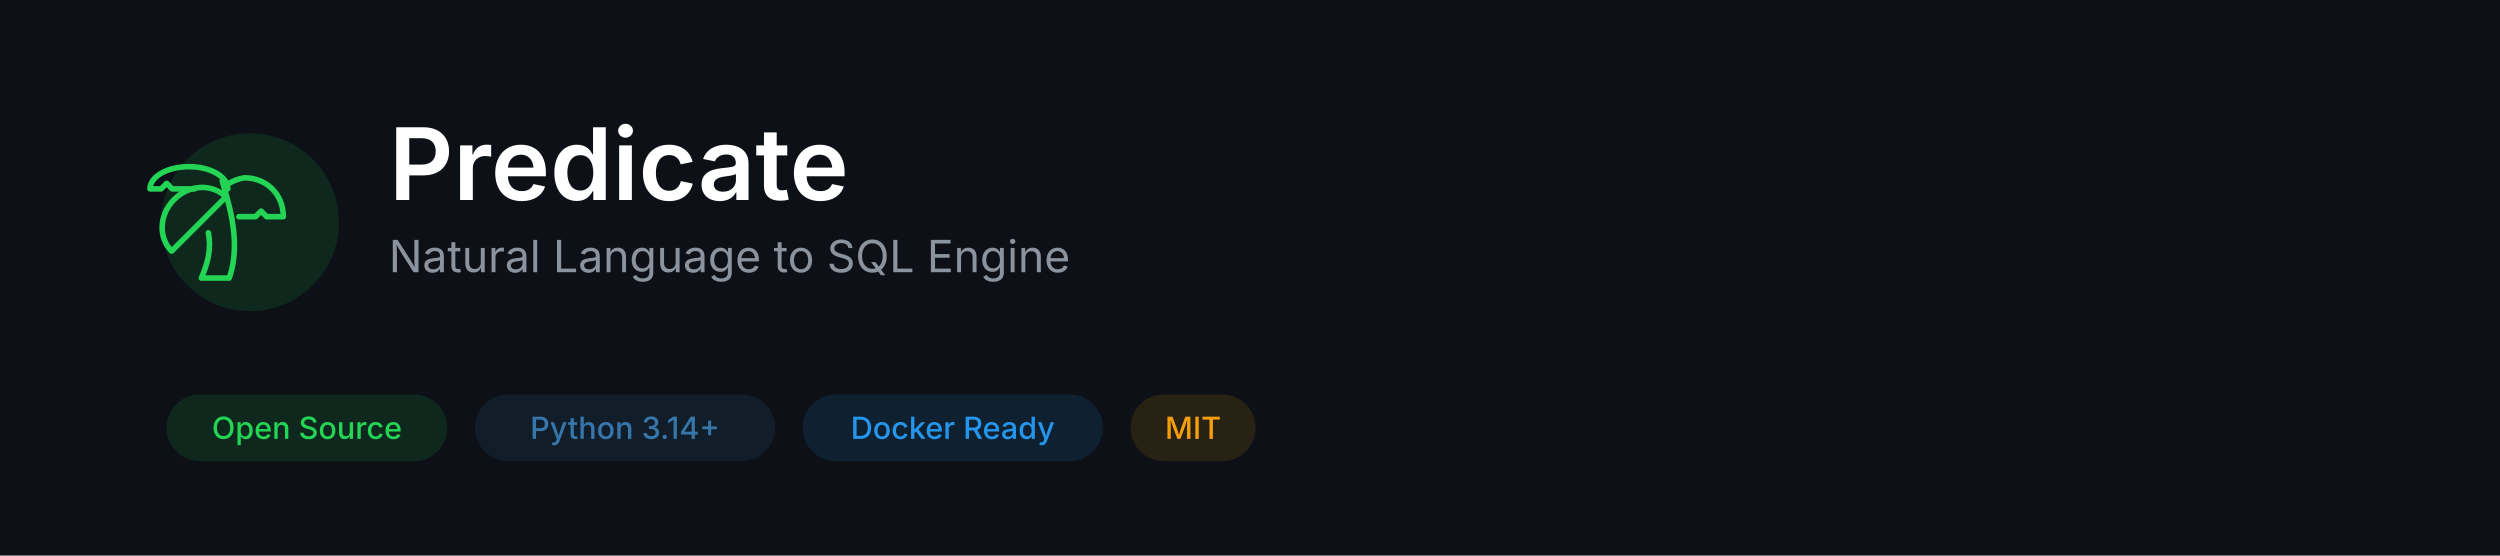
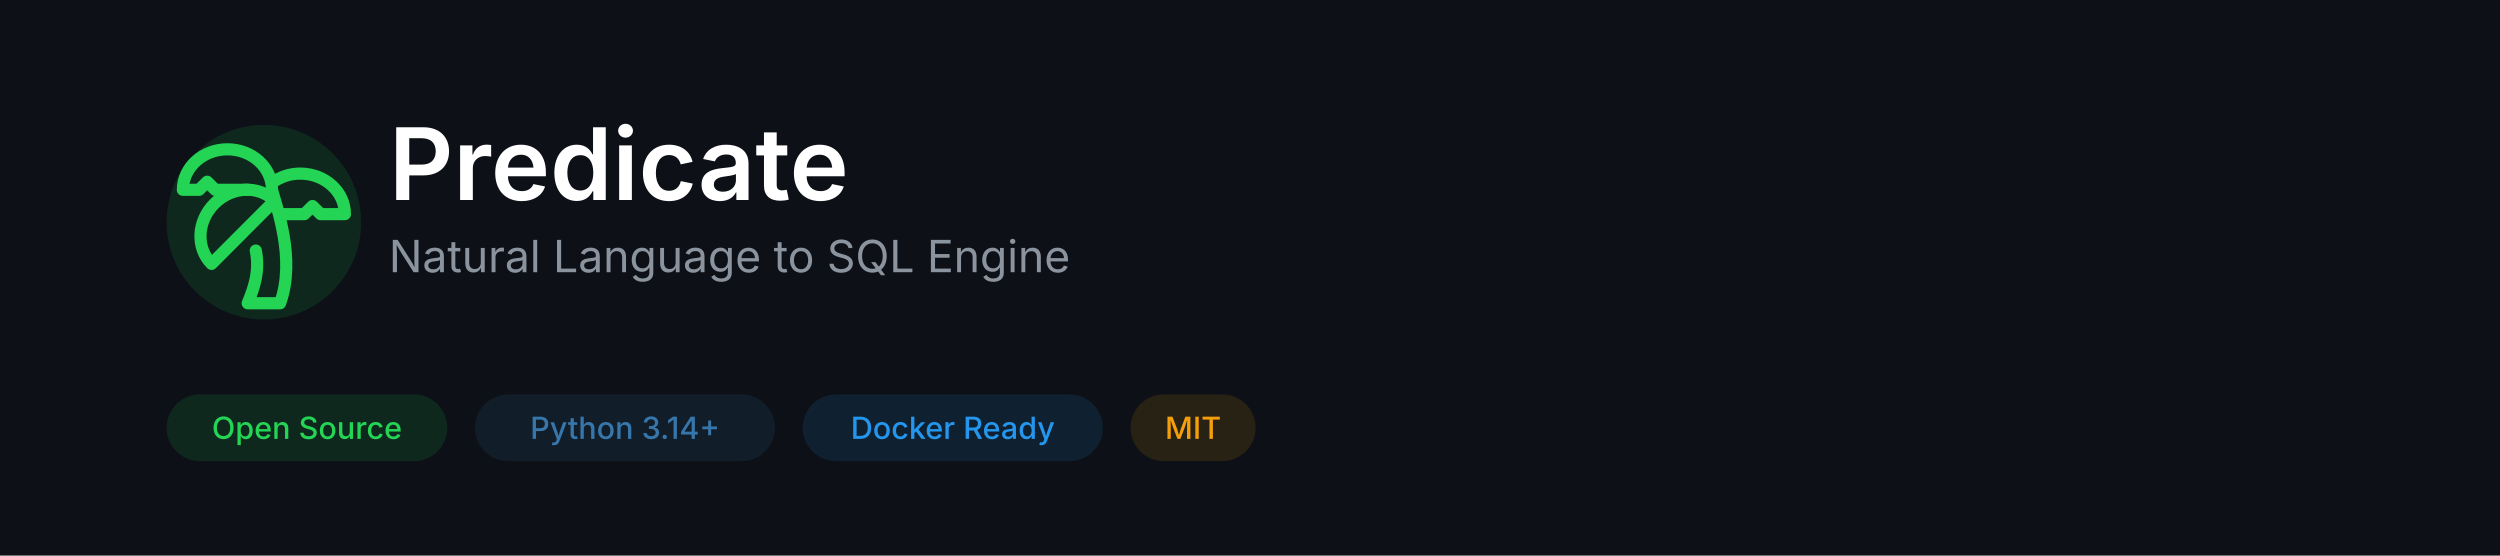
<svg xmlns="http://www.w3.org/2000/svg" width="900" height="200" viewBox="0 0 900 200" fill="none">
  <rect width="900" height="200" fill="#0D1117" />
-   <circle cx="90" cy="80" r="32" fill="#24d455" fill-opacity="0.12" />
-   <path d="M82 68c0-4.4-6.2-8-14-8s-14 3.6-14 8h4l2-2 2 2h8" stroke="#24d455" stroke-width="2" stroke-linecap="round" stroke-linejoin="round" />
-   <path d="M82 66.3A14.6 14.6 0 0 1 88 64c7.6 0 14 5.6 14 14h-6l-2-2-2 2h-6" stroke="#24d455" stroke-width="2" stroke-linecap="round" stroke-linejoin="round" />
-   <path d="M62.7 71.8c-5.4 5.4-5.8 13.7-.9 18.6l10.6-10.6 1.8-1.8 1.8-1.8 5.3-5.3c-4.9-4.9-13.2-4.5-18.6.9" stroke="#24d455" stroke-width="2" stroke-linecap="round" stroke-linejoin="round" />
-   <path d="M75 83.8c1.2 6.3-.4 11.3-2.5 16.3h10c5-13.8-1.3-30-2.5-35" stroke="#24d455" stroke-width="2" stroke-linecap="round" stroke-linejoin="round" />
+   <g transform="translate(60, 45) scale(2.916667)">
+     <circle cx="12" cy="12" r="12" fill="#24d455" fill-opacity="0.12" />
+     <path d="M13 8c0-2.76-2.46-5-5.5-5S2 5.24 2 8h2l1-1 1 1h4" stroke="#24d455" stroke-width="1.5" stroke-linecap="round" stroke-linejoin="round" />
+     <path d="M13 7.14A5.82 5.82 0 0 1 16.5 6c3.04 0 5.5 2.24 5.5 5h-3l-1-1-1 1h-3" stroke="#24d455" stroke-width="1.5" stroke-linecap="round" stroke-linejoin="round" />
+     <path d="M5.89 9.71c-2.15 2.15-2.3 5.47-.35 7.43l4.24-4.25.7-.7.71-.71 2.12-2.12c-1.95-1.96-5.27-1.8-7.42.35" stroke="#24d455" stroke-width="1.5" stroke-linecap="round" stroke-linejoin="round" />
+     <path d="M11 15.5c.5 2.5-.17 4.5-1 6.5h4c2-5.5-.5-12-1-14" stroke="#24d455" stroke-width="1.5" stroke-linecap="round" stroke-linejoin="round" />
+   </g>
  <text x="140" y="72" font-family="Inter, -apple-system, BlinkMacSystemFont, sans-serif" font-size="36" font-weight="600" fill="#FFFFFF">Predicate</text>
  <text x="140" y="98" font-family="Inter, -apple-system, BlinkMacSystemFont, sans-serif" font-size="16" fill="#8B949E">Natural Language to SQL Engine</text>
  <rect x="60" y="142" width="101" height="24" rx="12" fill="#24d455" fill-opacity="0.12" />
  <text x="110.5" y="158" font-family="Inter, -apple-system, BlinkMacSystemFont, sans-serif" font-size="11" font-weight="500" fill="#24d455" text-anchor="middle">Open Source</text>
  <rect x="171" y="142" width="108" height="24" rx="12" fill="#3776AB" fill-opacity="0.12" />
  <text x="225" y="158" font-family="Inter, -apple-system, BlinkMacSystemFont, sans-serif" font-size="11" font-weight="500" fill="#3776AB" text-anchor="middle">Python 3.14+</text>
  <rect x="289" y="142" width="108" height="24" rx="12" fill="#2496ED" fill-opacity="0.12" />
  <text x="343" y="158" font-family="Inter, -apple-system, BlinkMacSystemFont, sans-serif" font-size="11" font-weight="500" fill="#2496ED" text-anchor="middle">Docker Ready</text>
  <rect x="407" y="142" width="45" height="24" rx="12" fill="#F59E0B" fill-opacity="0.12" />
  <text x="429.5" y="158" font-family="Inter, -apple-system, BlinkMacSystemFont, sans-serif" font-size="11" font-weight="500" fill="#F59E0B" text-anchor="middle">MIT</text>
</svg>
